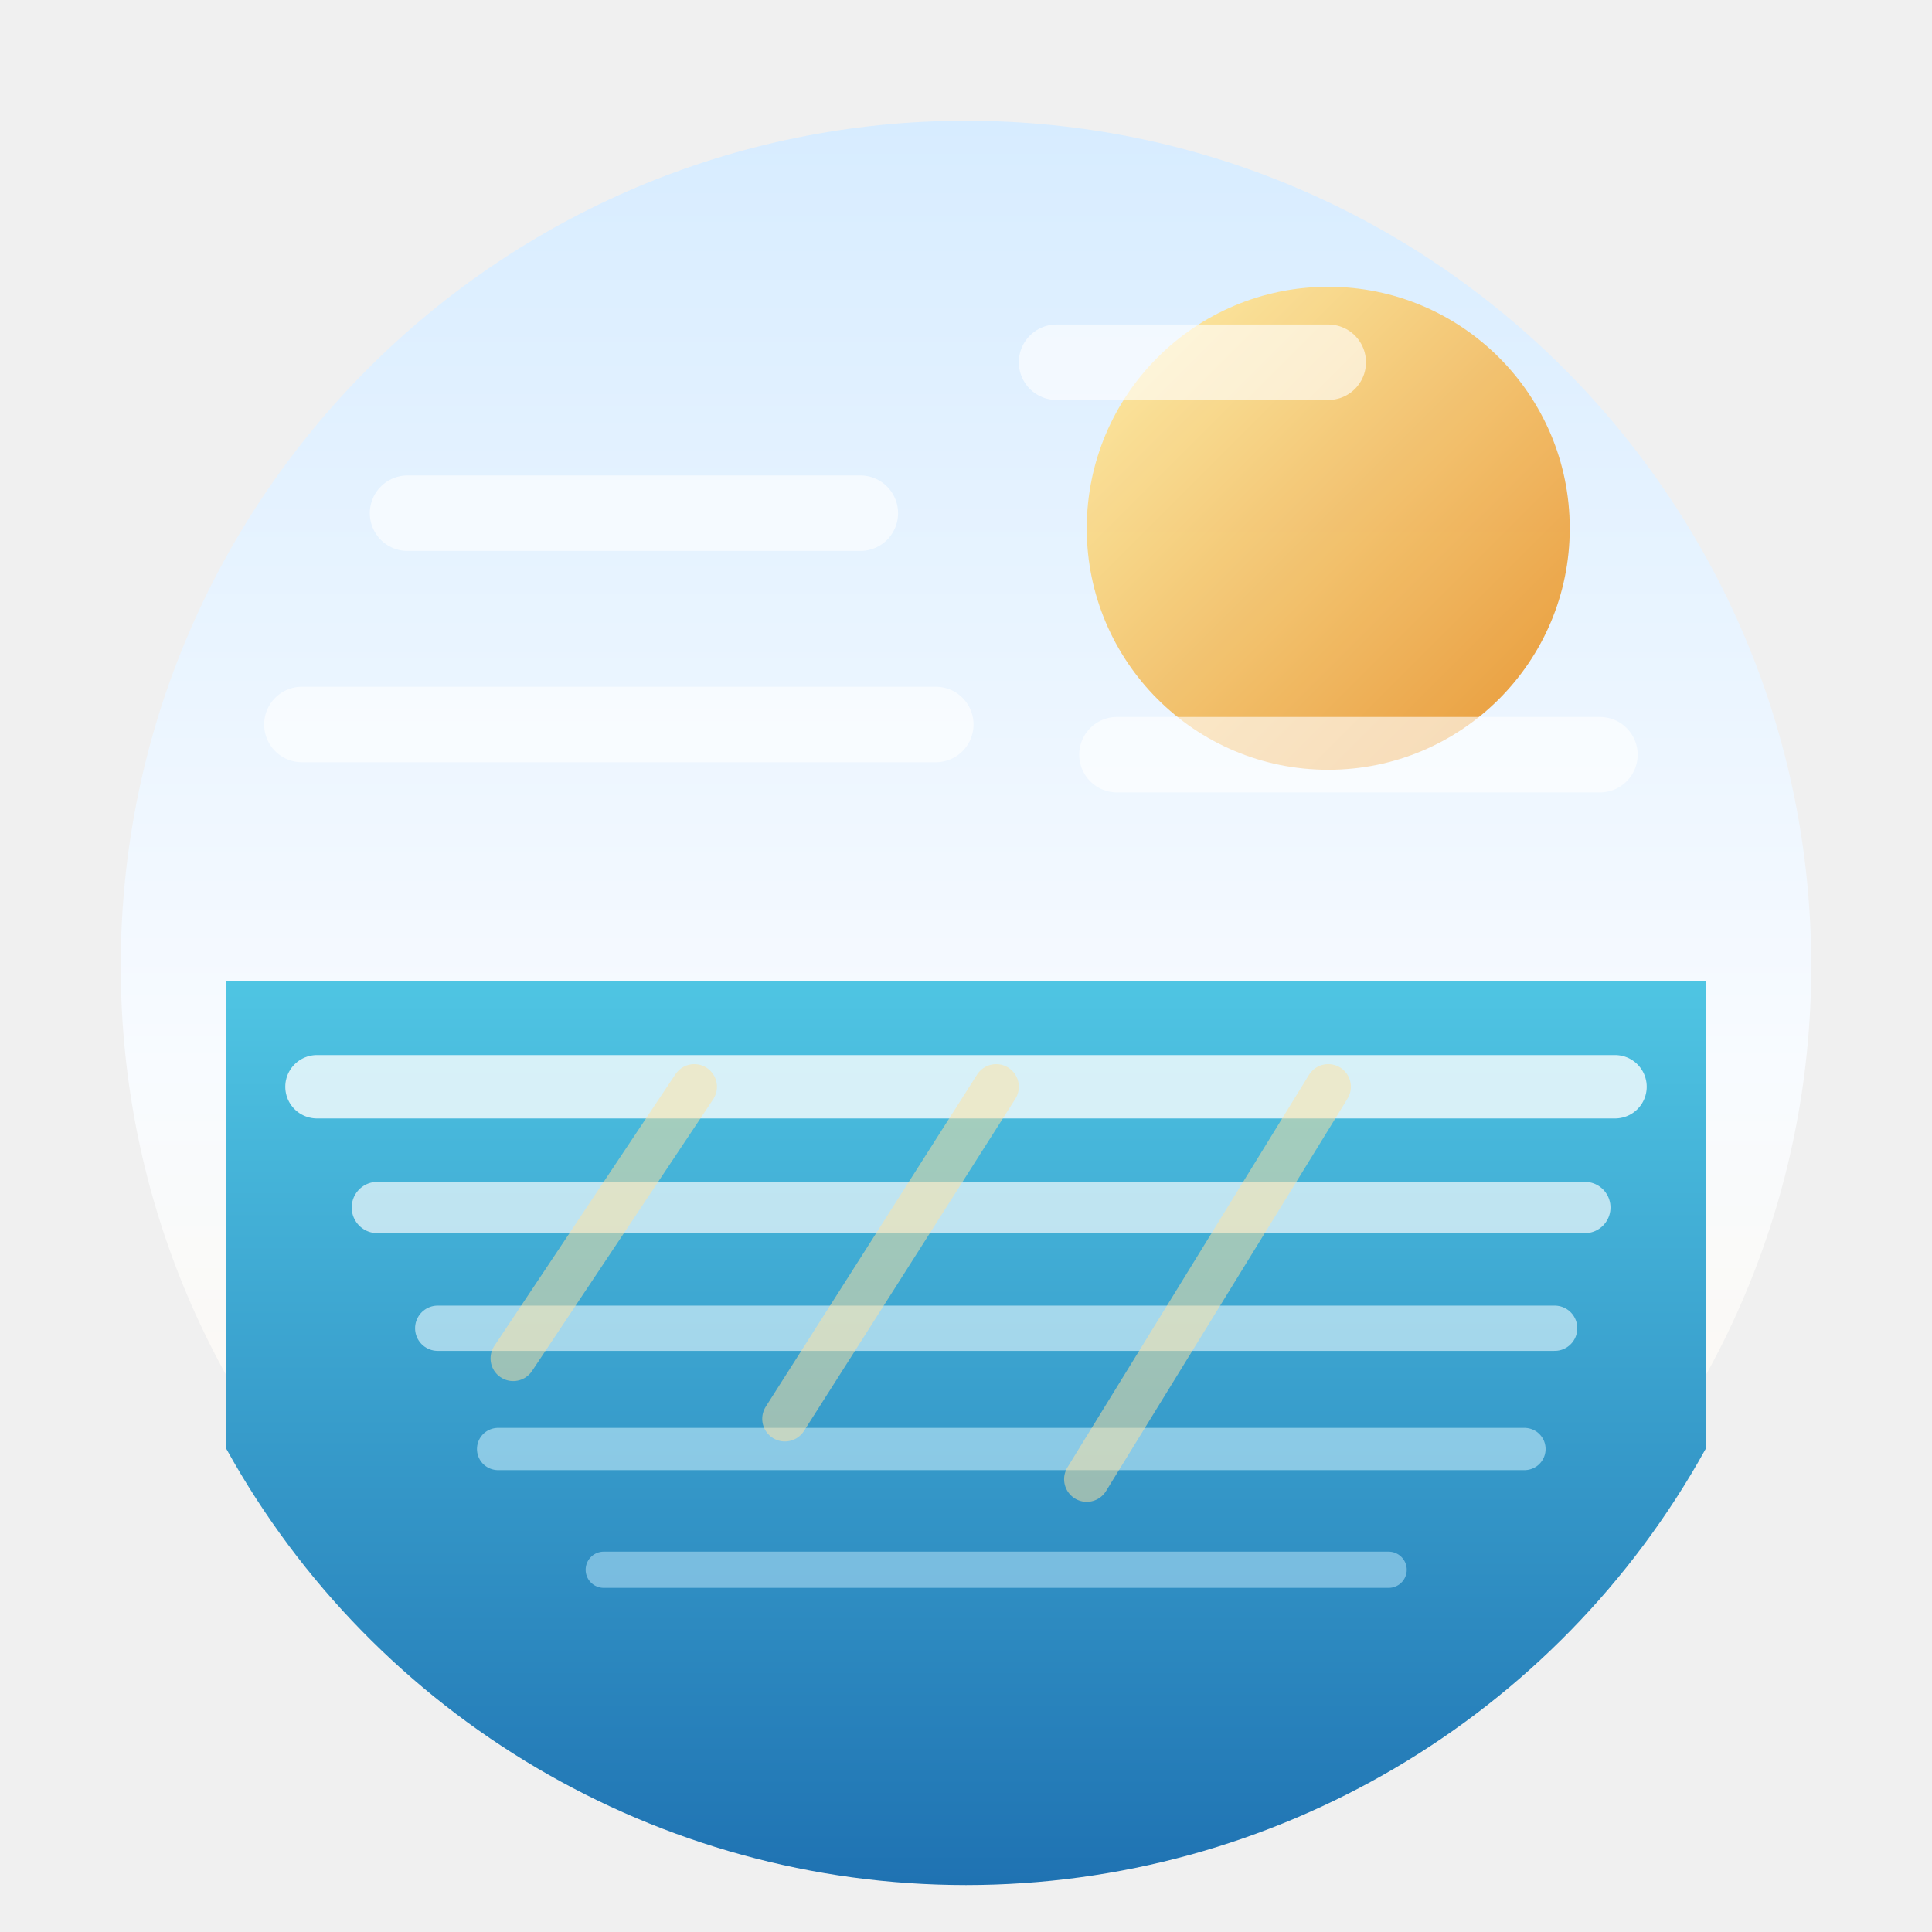
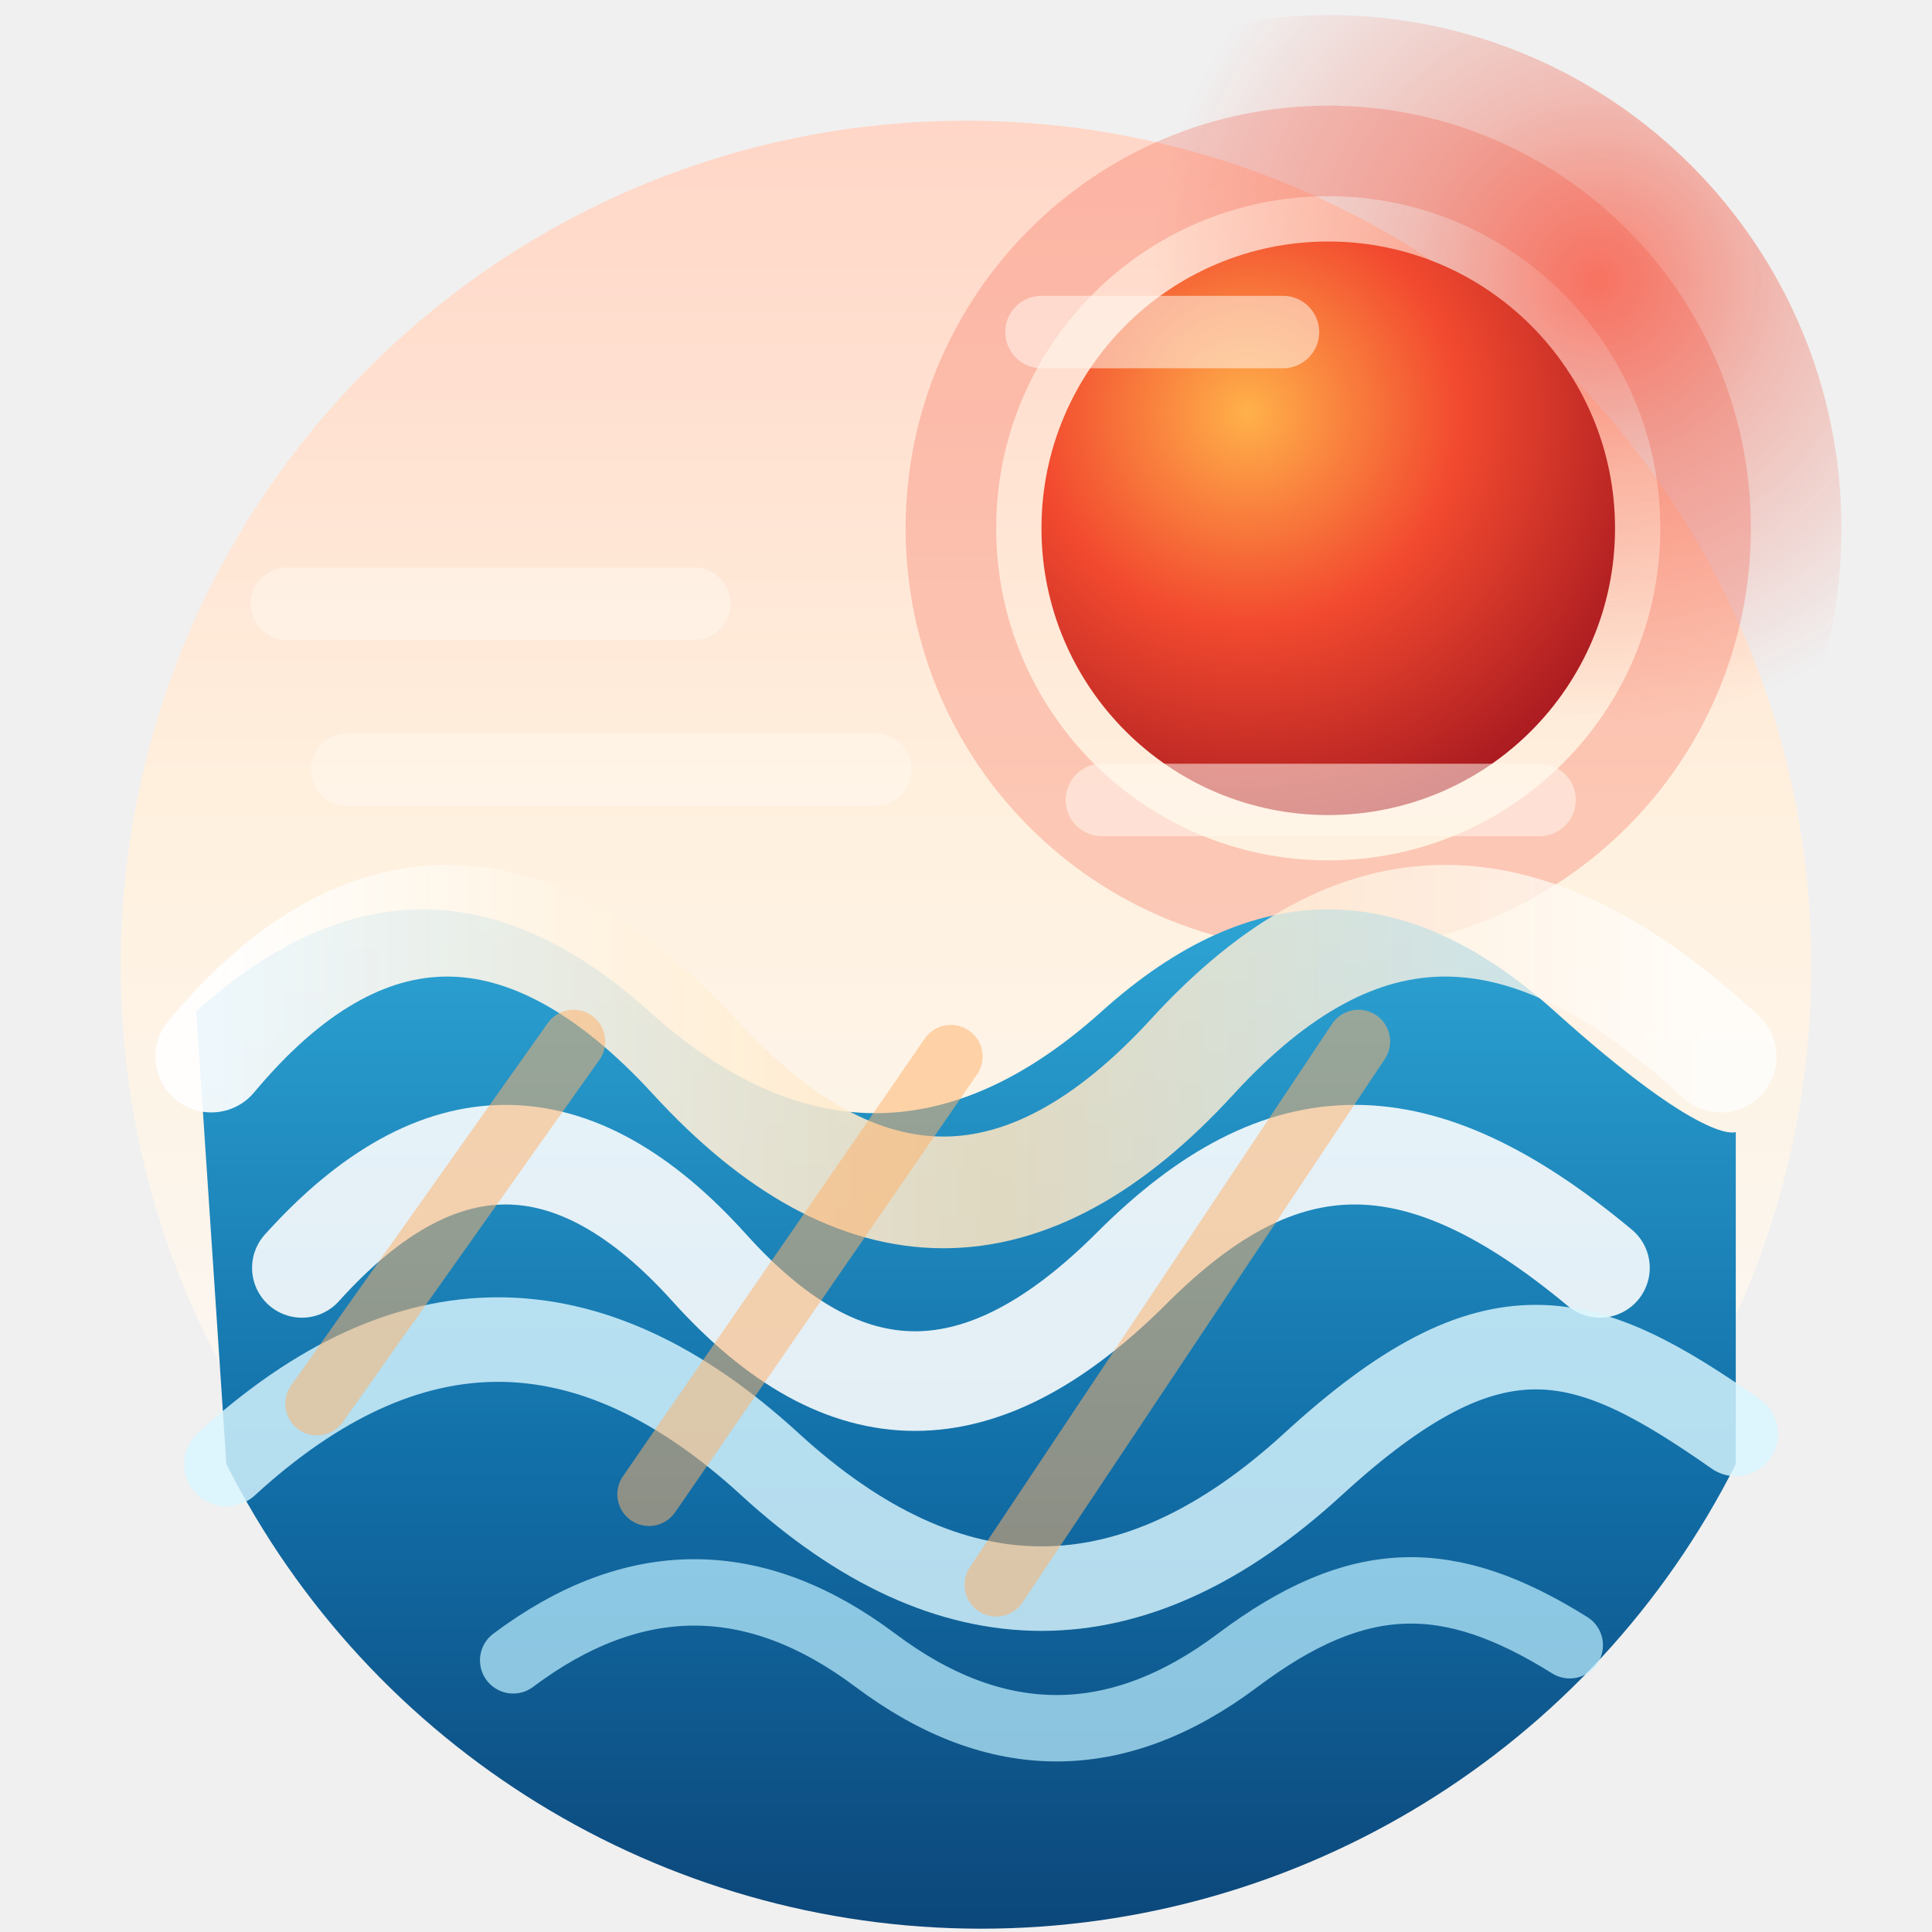
- <svg xmlns="http://www.w3.org/2000/svg" viewBox="0 0 128 128">
+ <svg xmlns="http://www.w3.org/2000/svg" viewBox="0 0 128 128" role="img" aria-labelledby="title desc">
  <defs>
    <linearGradient id="highSky" x1="0" x2="0" y1="0" y2="1">
-       <stop offset="0" stop-color="#d7ecff" />
-       <stop offset=".56" stop-color="#f8fbff" />
-       <stop offset="1" stop-color="#fff6e7" />
+       <stop offset="0" stop-color="#ffd6c7" />
+       <stop offset=".42" stop-color="#fff1df" />
+       <stop offset="1" stop-color="#f8fbff" />
    </linearGradient>
+     <radialGradient id="redHalo" cx="76%" cy="26%" r="43%">
+       <stop offset="0" stop-color="#ff3d24" stop-opacity=".62" />
+       <stop offset=".42" stop-color="#f04b33" stop-opacity=".32" />
+       <stop offset="1" stop-color="#f04b33" stop-opacity="0" />
+     </radialGradient>
+     <radialGradient id="highSun" cx="36%" cy="30%" r="76%">
+       <stop offset="0" stop-color="#ffb14a" />
+       <stop offset=".48" stop-color="#f24a2f" />
+       <stop offset="1" stop-color="#a71920" />
+     </radialGradient>
    <linearGradient id="highSea" x1="0" x2="0" y1="0" y2="1">
-       <stop offset="0" stop-color="#4fc5e3" />
-       <stop offset="1" stop-color="#1f72b2" />
+       <stop offset="0" stop-color="#2da4d4" />
+       <stop offset=".54" stop-color="#126fa8" />
+       <stop offset="1" stop-color="#0c477a" />
    </linearGradient>
-     <linearGradient id="highSun" x1="0" x2="1" y1="0" y2="1">
-       <stop offset="0" stop-color="#fff0a8" />
-       <stop offset="1" stop-color="#e7922d" />
+     <linearGradient id="waveFoam" x1="0" x2="1" y1="0" y2="0">
+       <stop offset="0" stop-color="#ffffff" stop-opacity=".92" />
+       <stop offset=".52" stop-color="#ffe6c2" stop-opacity=".86" />
+       <stop offset="1" stop-color="#ffffff" stop-opacity=".74" />
    </linearGradient>
  </defs>
  <circle cx="64" cy="64" r="56" fill="url(#highSky)" />
-   <circle cx="88" cy="35" r="16" fill="url(#highSun)" opacity=".96" />
-   <path d="M27 34h30M20 48h42M70 24h18M74 50h32" fill="none" stroke="#fff" stroke-linecap="round" stroke-width="5" opacity=".62" />
-   <path d="M15 65h98v31a56 56 0 0 1-98 0Z" fill="url(#highSea)" />
-   <path d="M21 72h86" fill="none" stroke="#fff" stroke-linecap="round" stroke-width="4.2" opacity=".78" />
-   <path d="M25 80h80" fill="none" stroke="#fff" stroke-linecap="round" stroke-width="3.4" opacity=".66" />
-   <path d="M29 88h74" fill="none" stroke="#effcff" stroke-linecap="round" stroke-width="3" opacity=".58" />
-   <path d="M33 96h68" fill="none" stroke="#d9f5ff" stroke-linecap="round" stroke-width="2.8" opacity=".52" />
-   <path d="M40 104h52" fill="none" stroke="#c9efff" stroke-linecap="round" stroke-width="2.4" opacity=".48" />
-   <path d="M46 72l-12 18M66 72l-14 22M88 72 72 98" fill="none" stroke="#ffe2a0" stroke-linecap="round" stroke-width="3" opacity=".5" />
+   <circle cx="88" cy="35" r="34" fill="url(#redHalo)" />
+   <circle cx="88" cy="35" r="19" fill="url(#highSun)" />
+   <circle cx="88" cy="35" r="25" fill="none" stroke="#f4432e" stroke-width="6" opacity=".24" />
+   <path d="M19 40h27M69 22h16M23 51h35M73 53h29" fill="none" stroke="#fff7ef" stroke-linecap="round" stroke-width="4.8" opacity=".54" />
+   <path d="M13 67c10-9 20-9 30 0s20 9 30 0 20-9 30 0 12 8 12 8v22a56 56 0 0 1-100 0Z" fill="url(#highSea)" />
+   <path d="M14 70c10-12 21-12 32 0s22 12 33 0 22-12 35 0" fill="none" stroke="url(#waveFoam)" stroke-linecap="round" stroke-width="7.4" />
+   <path d="M20 84c9-10 18-10 27 0s18 10 28 0 19-10 31 0" fill="none" stroke="#ffffff" stroke-linecap="round" stroke-width="6.6" opacity=".88" />
+   <path d="M15 97c12-11 24-11 36 0s24 11 36 0 18-9 28-2" fill="none" stroke="#d9f7ff" stroke-linecap="round" stroke-width="5.6" opacity=".82" />
+   <path d="M34 110c8-6 16-6 24 0s16 6 24 0 14-6 22-1" fill="none" stroke="#bdefff" stroke-linecap="round" stroke-width="4.4" opacity=".72" />
+   <path d="M38 69l-17 24M63 70 43 99M90 69 66 105" fill="none" stroke="#ffb36c" stroke-linecap="round" stroke-width="4.2" opacity=".52" />
</svg>
